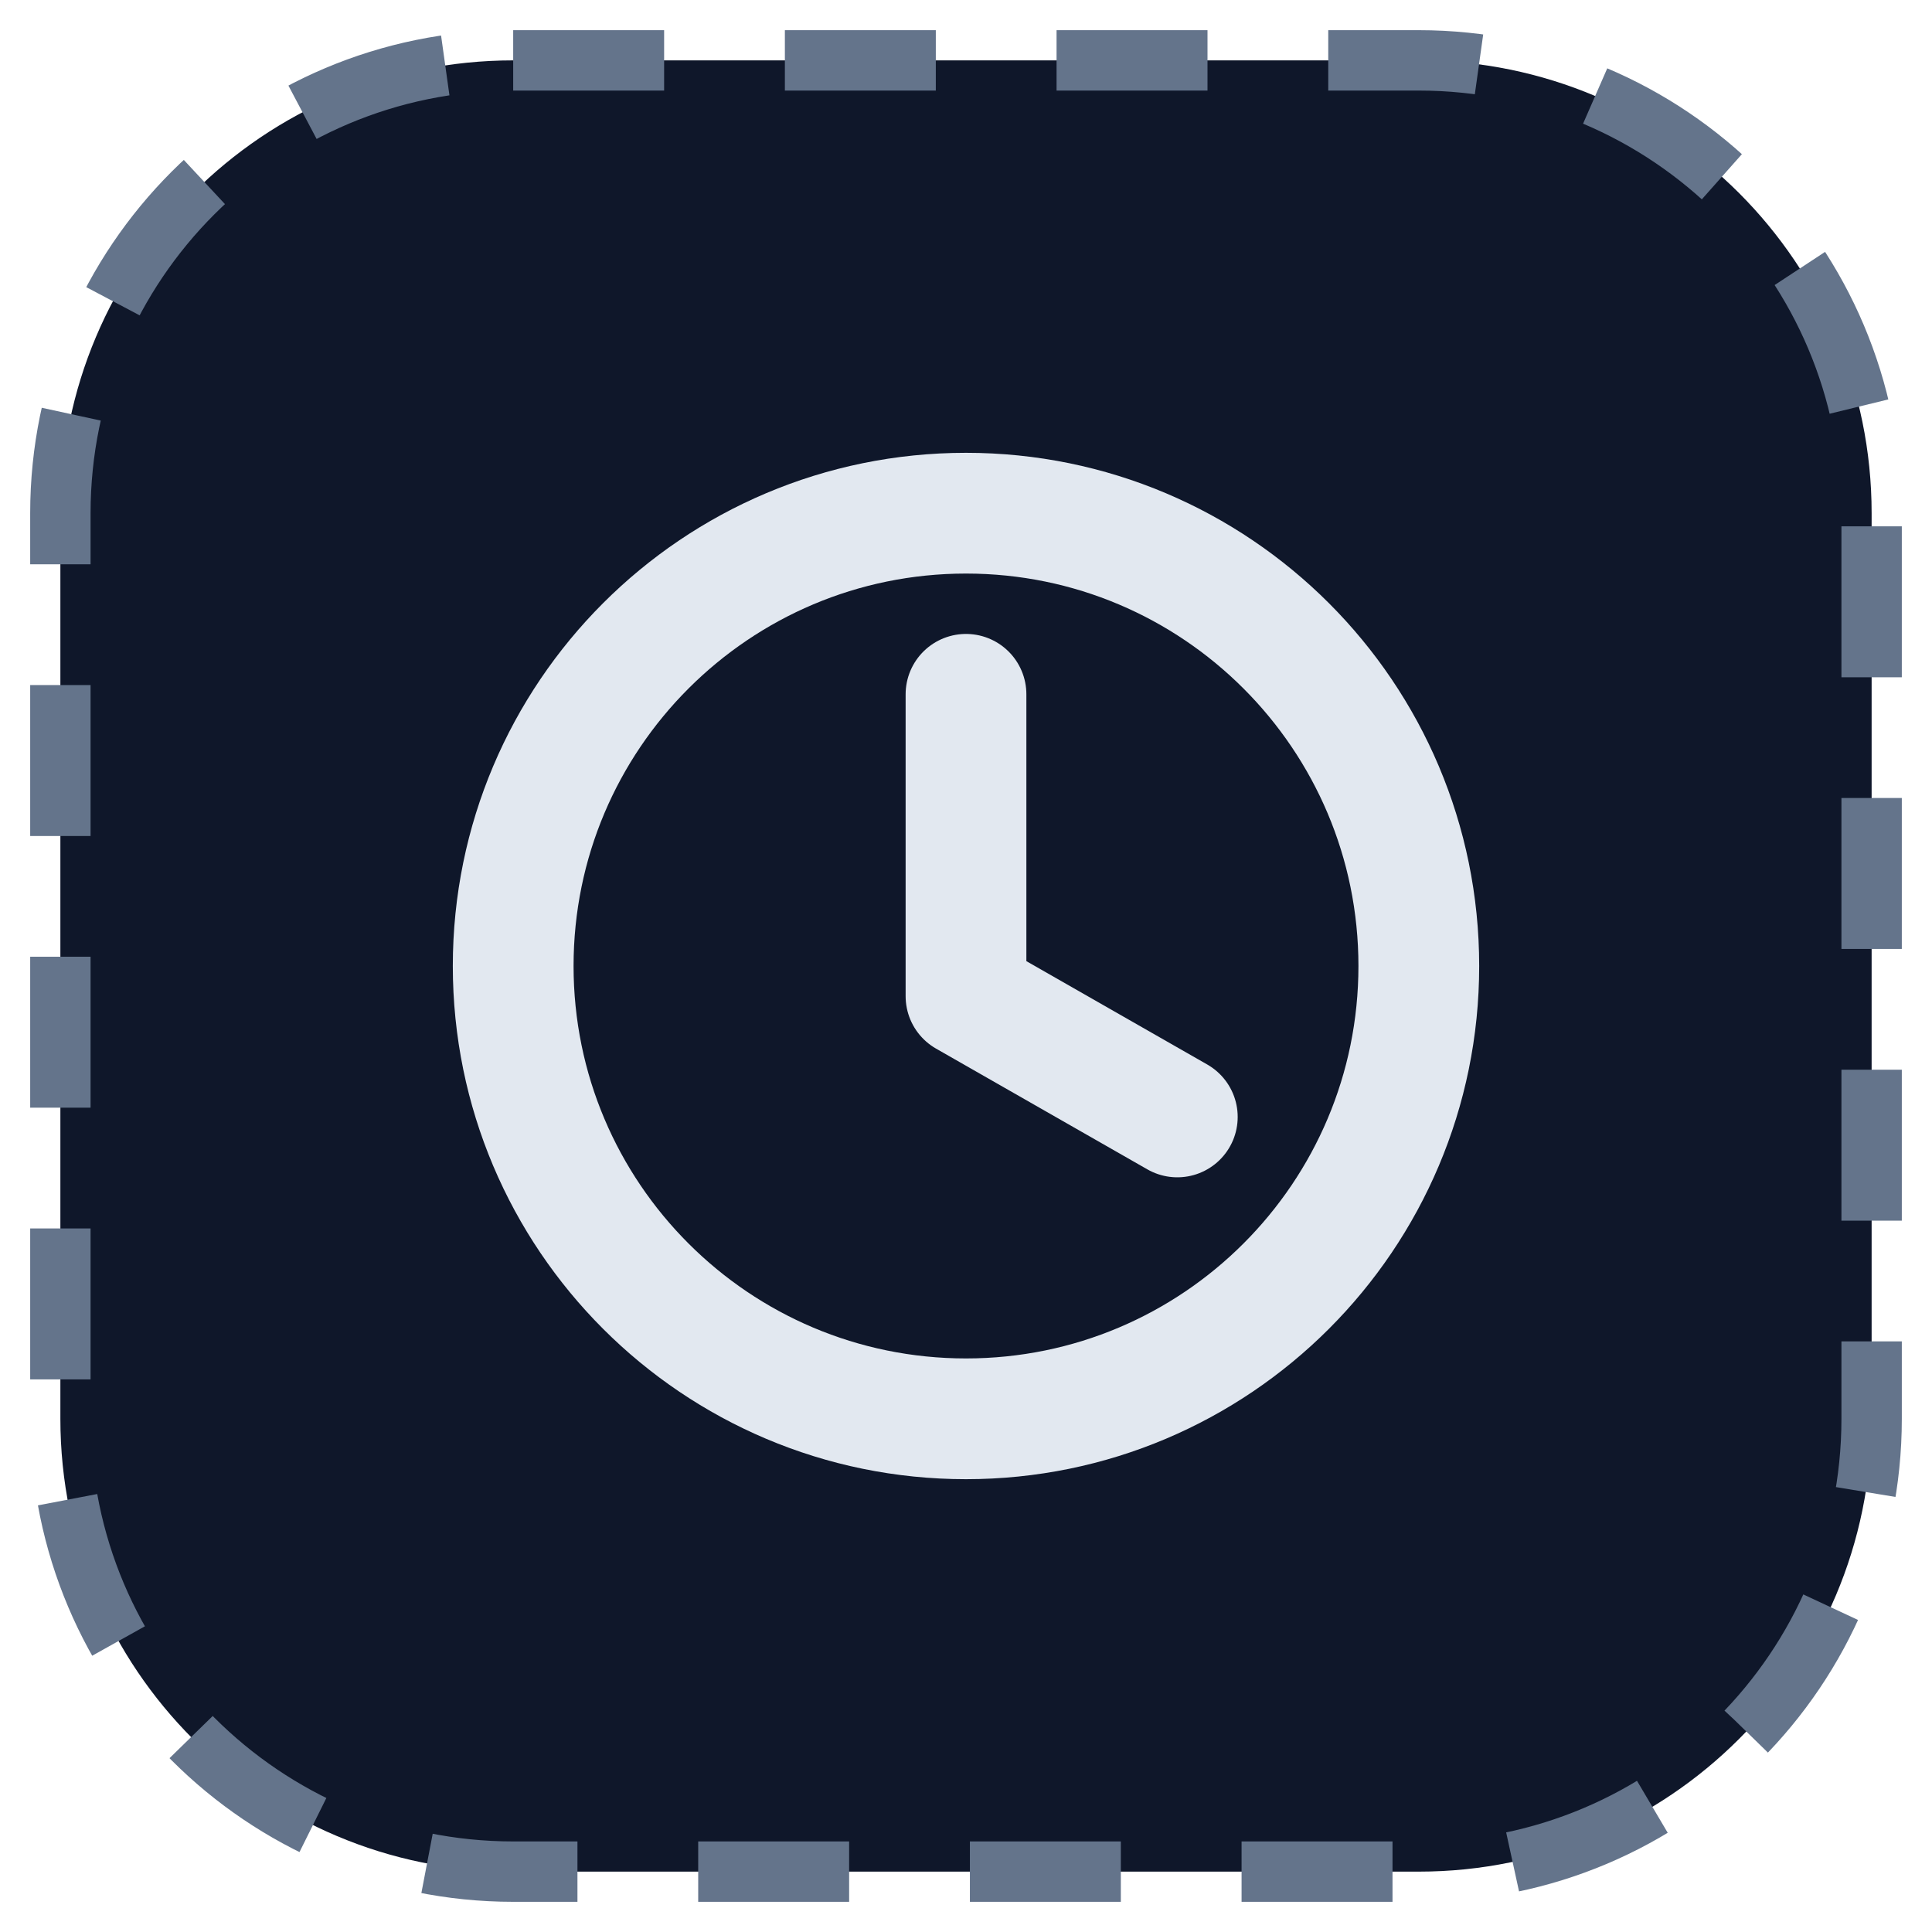
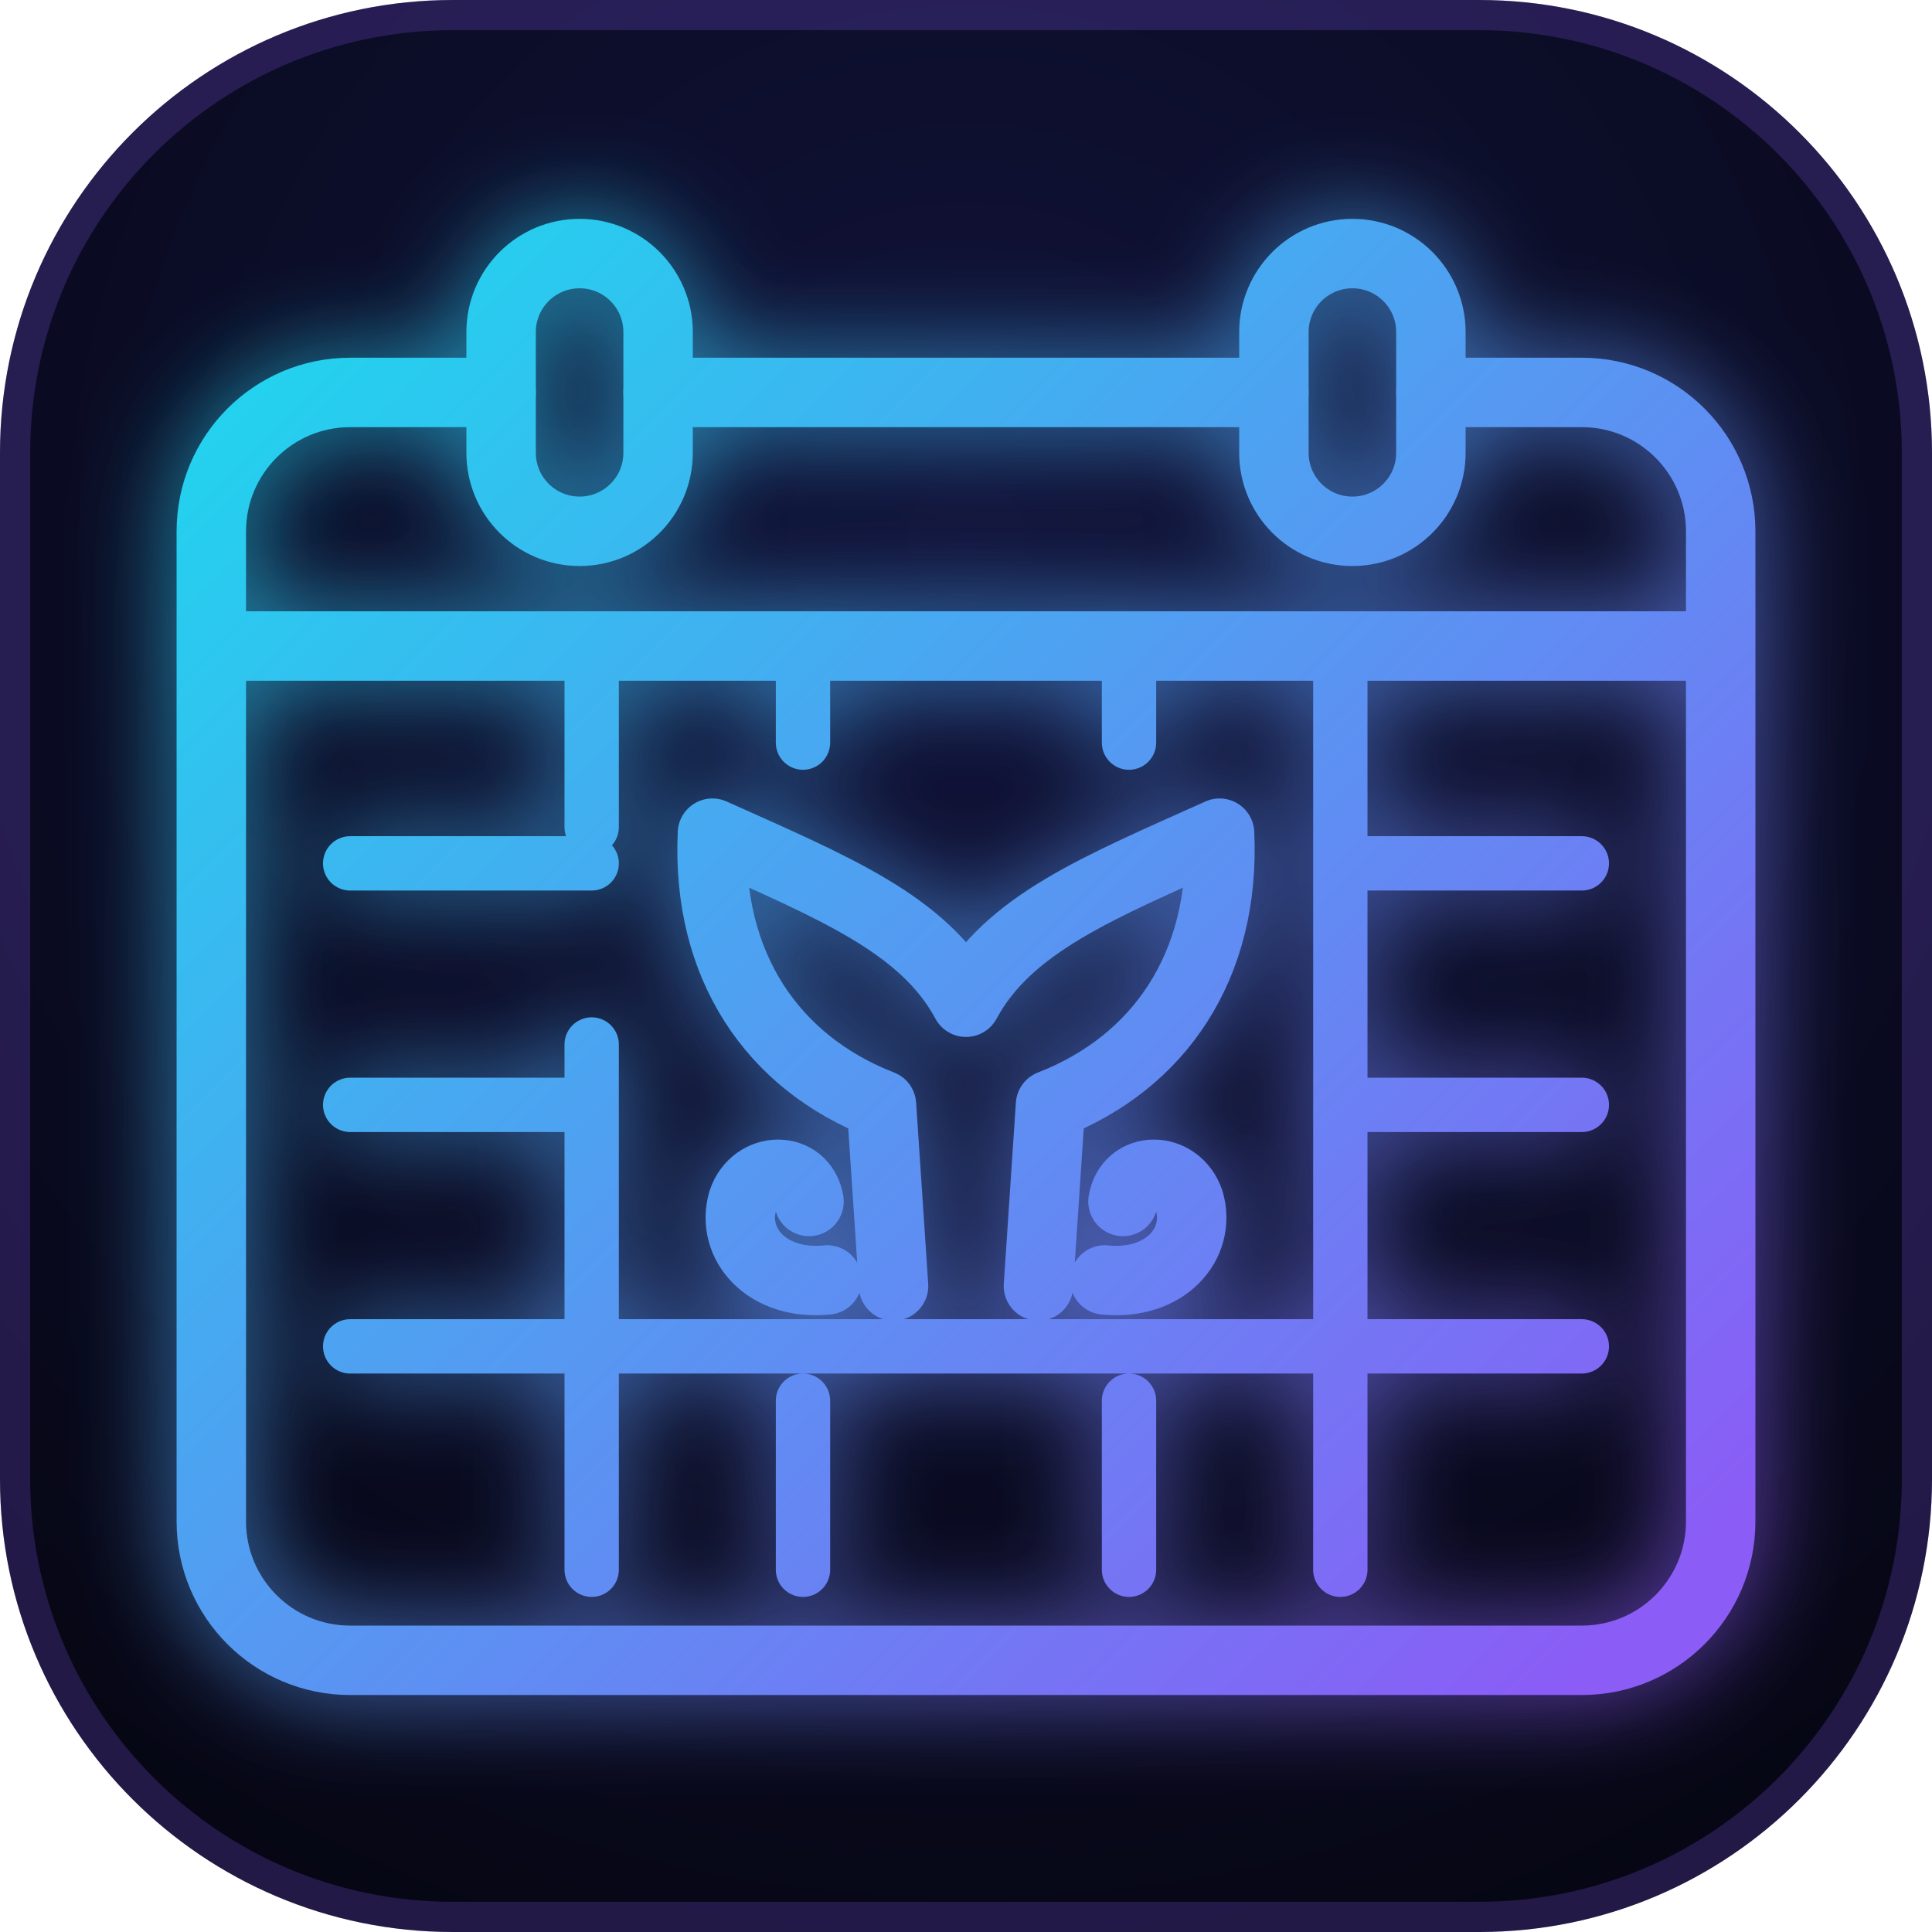
- <svg xmlns="http://www.w3.org/2000/svg" viewBox="0 0 64 64">
-   <rect x="2" y="2" width="60" height="60" rx="15" fill="#0f172a" stroke="#64748b" stroke-width="2" stroke-dasharray="5 4" />
-   <circle cx="32" cy="32" r="15" fill="none" stroke="#e2e8f0" stroke-width="4" />
-   <path d="M32 23v10l7 4" fill="none" stroke="#e2e8f0" stroke-width="4" stroke-linecap="round" stroke-linejoin="round" />
+ <svg xmlns="http://www.w3.org/2000/svg" viewBox="0 0 64 64" role="img" aria-label="Moby Booking">
+   <defs>
+     <radialGradient id="mbkT" cx=".5" cy=".28" r=".85">
+       <stop offset="0" stop-color="#11133a" />
+       <stop offset="1" stop-color="#050510" />
+     </radialGradient>
+     <linearGradient id="mbkG" gradientUnits="userSpaceOnUse" x1="10" y1="10" x2="54" y2="54">
+       <stop offset="0" stop-color="#22d3ee" />
+       <stop offset="1" stop-color="#8b5cf6" />
+     </linearGradient>
+     <filter id="mbkF" x="-25%" y="-25%" width="150%" height="150%">
+       <feGaussianBlur stdDeviation="1.6" />
+     </filter>
+   </defs>
+   <rect width="64" height="64" rx="15" fill="url(#mbkT)" />
+   <rect x=".5" y=".5" width="63" height="63" rx="14.5" fill="none" stroke="#8b5cf6" stroke-opacity=".22" />
+   <g filter="url(#mbkF)" opacity=".75">
+     <g fill="none" stroke="url(#mbkG)" stroke-width="2.3" stroke-linecap="round" stroke-linejoin="round">
+       <path d="M16.6 13H11.6A4.6 4.6 0 0 0 7 17.6V50.4A4.6 4.6 0 0 0 11.6 55H52.4A4.6 4.6 0 0 0 57 50.4V17.6A4.6 4.6 0 0 0 52.4 13H47.4M21.8 13H42.2M7 21.4H57" />
+       <rect x="16.6" y="8.4" width="5.2" height="9.2" rx="2.6" />
+       <rect x="42.2" y="8.4" width="5.2" height="9.2" rx="2.6" />
+       <path stroke-width="1.8" d="M19.6 21.4V27.4M44.4 21.4V52M26.6 21.4V24.6M37.4 21.4V24.6M19.6 34.6V52M26.6 46.4V52M37.4 46.4V52M11.6 28.6H19.6M44.4 28.6H52.4M11.6 36.6H19.6M44.4 36.6H52.4M11.6 44.6H52.4" />
+       <g class="tail">
+         <path d="M32 33.2C30.6 30.6 27.6 29.4 23.6 27.6C23.4 32 25.6 35.2 29.2 36.6L29.6 42.6M32 33.2C33.4 30.6 36.4 29.4 40.4 27.6C40.6 32 38.4 35.2 34.8 36.6L34.4 42.6M27.4 42.4C25.4 42.6 24.2 41.2 24.6 39.8C25 38.6 26.6 38.6 26.8 39.8M36.6 42.4C38.6 42.6 39.8 41.2 39.4 39.8C39 38.6 37.4 38.6 37.2 39.8" />
+       </g>
+     </g>
+   </g>
+   <g fill="none" stroke="url(#mbkG)" stroke-width="2.3" stroke-linecap="round" stroke-linejoin="round">
+     <path d="M16.6 13H11.6A4.6 4.6 0 0 0 7 17.6V50.4A4.6 4.6 0 0 0 11.6 55H52.4A4.6 4.6 0 0 0 57 50.4V17.6A4.6 4.6 0 0 0 52.4 13H47.4M21.8 13H42.2M7 21.4H57" />
+     <rect x="16.6" y="8.4" width="5.2" height="9.2" rx="2.6" />
+     <rect x="42.2" y="8.4" width="5.2" height="9.2" rx="2.6" />
+     <path stroke-width="1.8" d="M19.6 21.4V27.4M44.4 21.4V52M26.6 21.4V24.6M37.4 21.4V24.6M19.6 34.6V52M26.6 46.4V52M37.4 46.4V52M11.6 28.6H19.6M44.4 28.6H52.4M11.6 36.6H19.6M44.4 36.6H52.4M11.6 44.6H52.4" />
+     <g class="tail">
+       <path d="M32 33.2C30.6 30.6 27.6 29.4 23.6 27.6C23.4 32 25.6 35.2 29.2 36.6L29.6 42.6M32 33.2C33.4 30.6 36.4 29.4 40.4 27.6C40.6 32 38.4 35.2 34.8 36.6L34.4 42.6M27.4 42.4C25.4 42.6 24.2 41.2 24.6 39.8C25 38.6 26.6 38.6 26.8 39.8M36.6 42.4C38.6 42.6 39.8 41.2 39.4 39.8C39 38.6 37.4 38.6 37.2 39.8" />
+     </g>
+   </g>
</svg>
